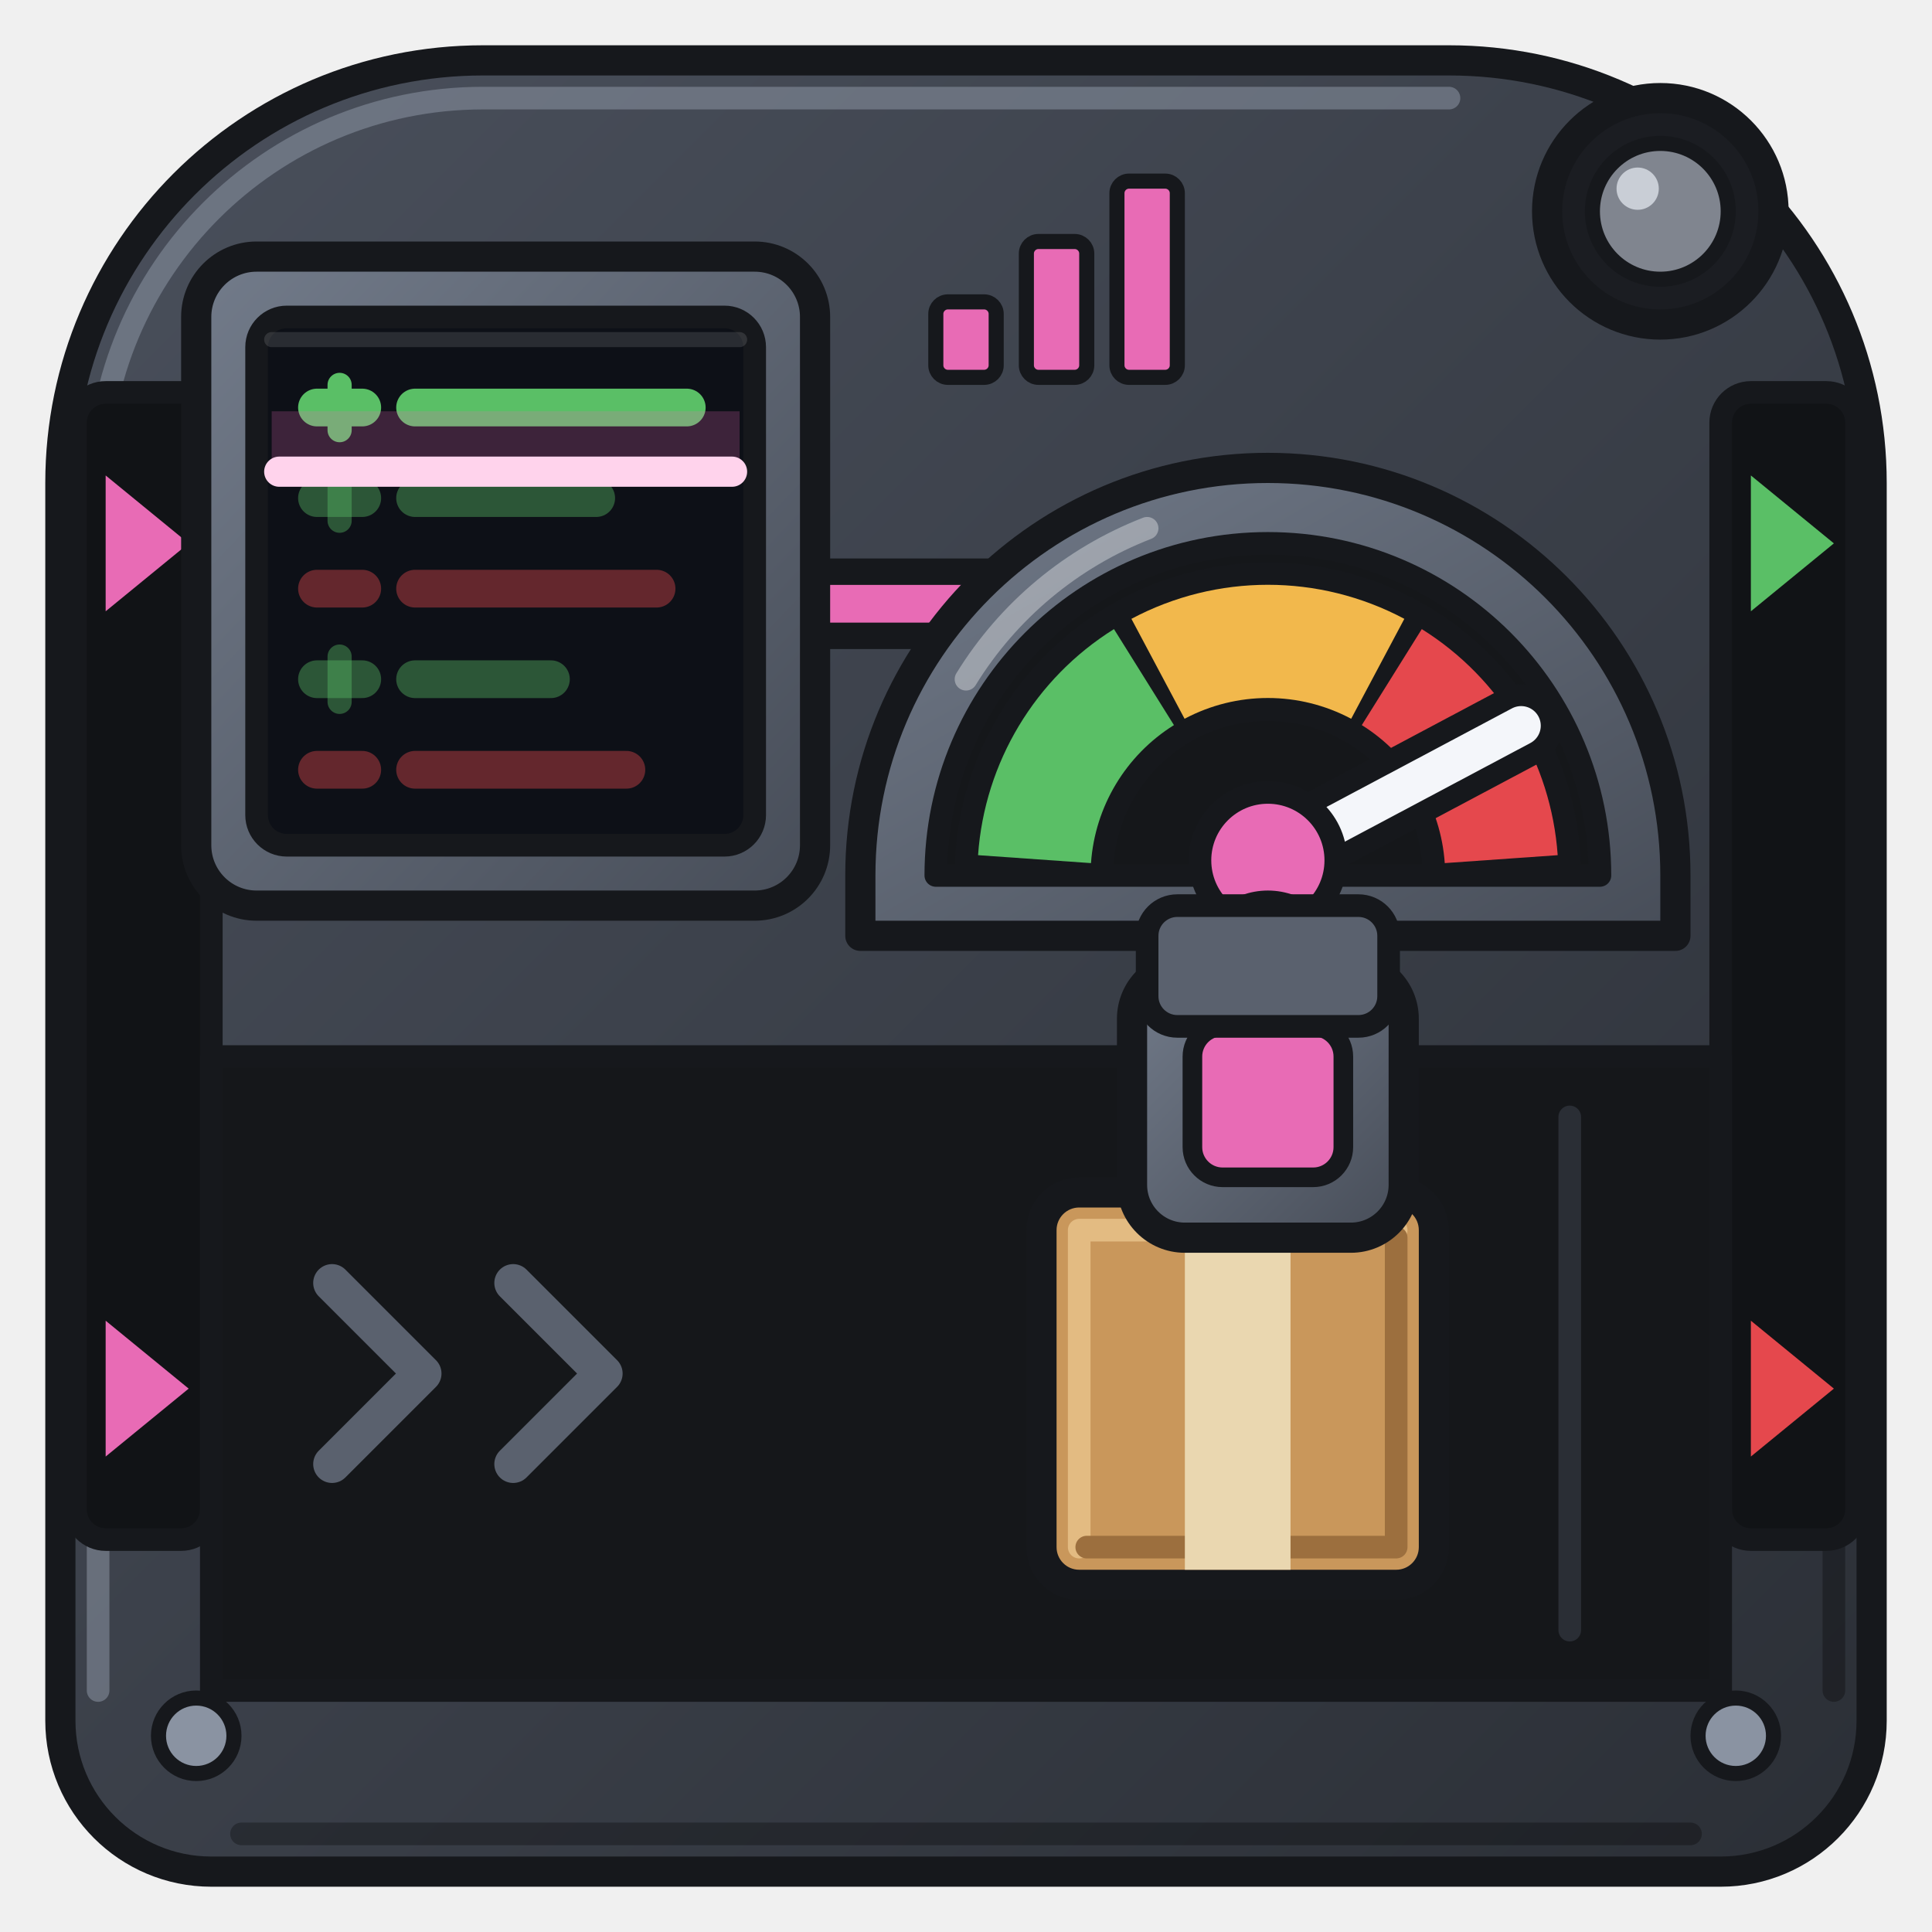
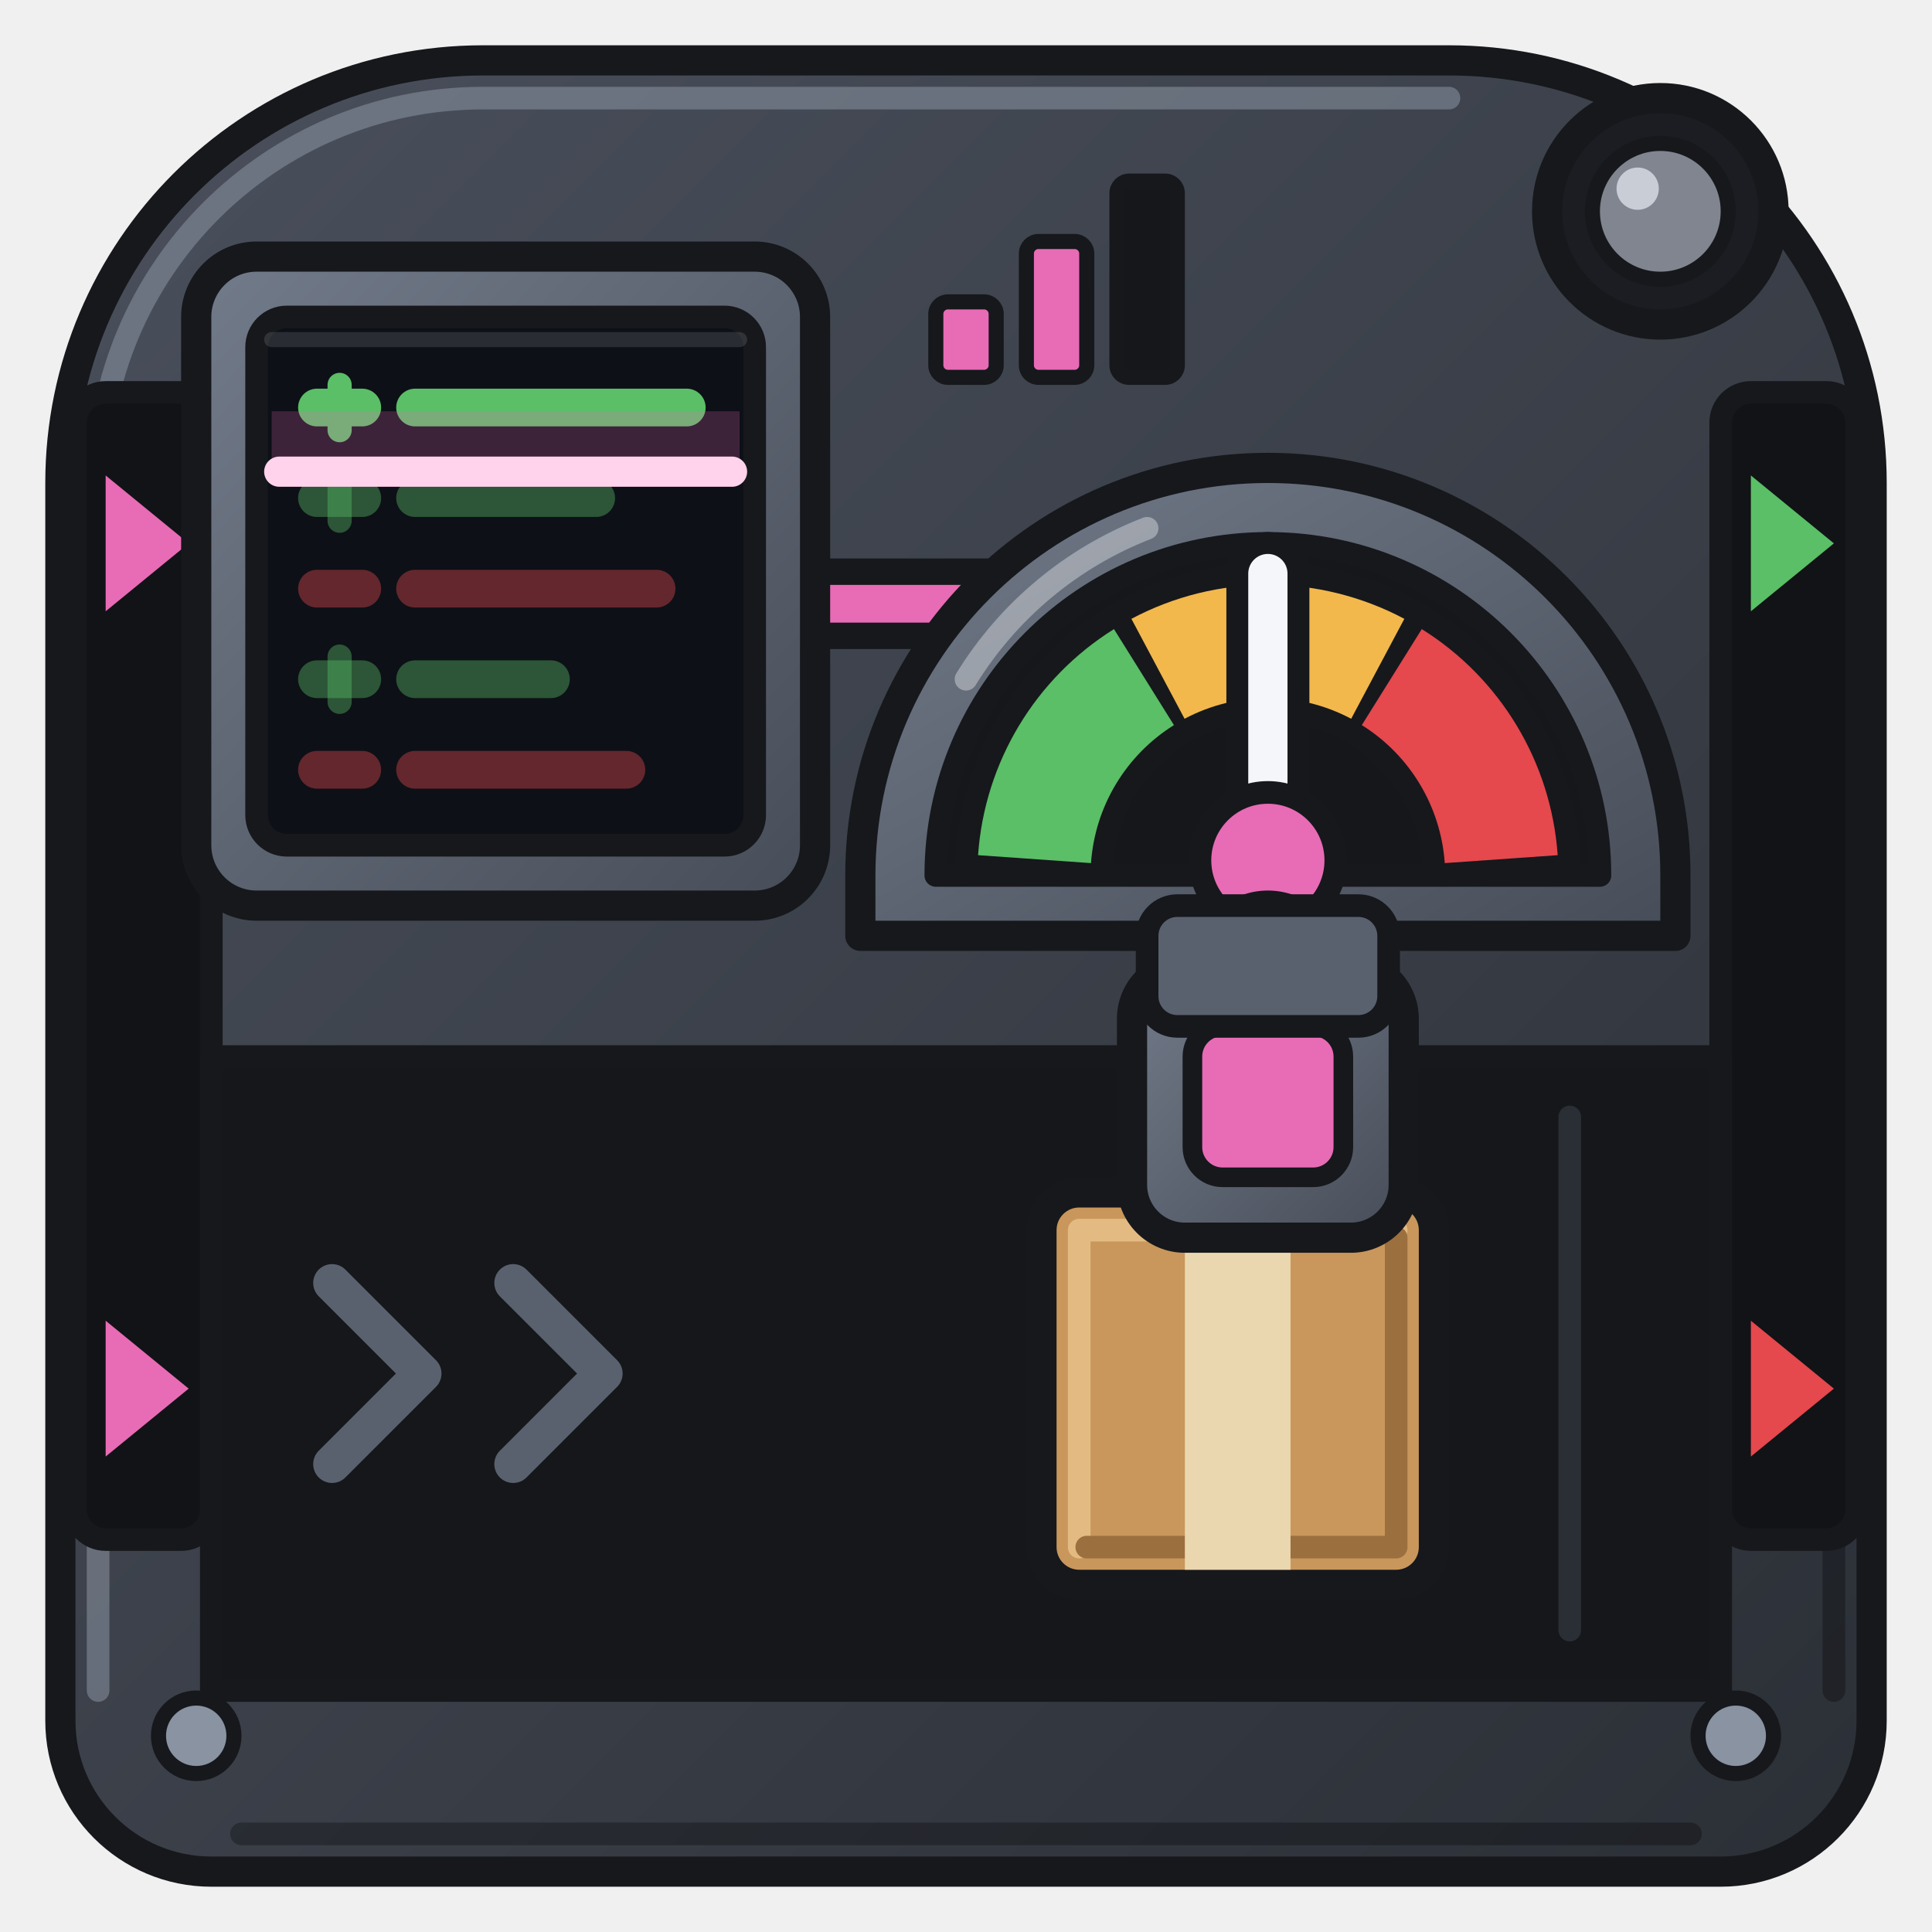
<svg xmlns="http://www.w3.org/2000/svg" width="128" height="128" viewBox="0 0 128 128">
  <defs>
    <linearGradient id="gb" x1="0" y1="0" x2="1" y2="1">
      <stop offset="0" stop-color="#4A505C" />
      <stop offset="1" stop-color="#2B2F36" />
    </linearGradient>
    <linearGradient id="gs" x1="0" y1="0" x2="1" y2="1">
      <stop offset="0" stop-color="#727B8A" />
      <stop offset="1" stop-color="#474D58" />
    </linearGradient>
  </defs>
  <path d="M32,4 H96 A28,28 0 0 1 124,32 V114 A10,10 0 0 1 114,124 H14 A10,10 0 0 1 4,114 V32 A28,28 0 0 1 32,4 Z" fill="url(#gb)" stroke="#16181C" stroke-width="2" stroke-linejoin="round" stroke-linecap="round" />
  <path d="M6.5,112 V32 A25.5,25.5 0 0 1 32,6.5 H96" fill="none" stroke="#8A93A2" stroke-width="1.5" stroke-linejoin="round" stroke-linecap="round" opacity="0.55" />
  <path d="M16,121.5 H112 M121.5,34 V112" fill="none" stroke="#000000" stroke-width="1.5" stroke-linejoin="round" stroke-linecap="round" opacity="0.3" />
  <circle cx="13" cy="115" r="2.5" fill="#8A93A2" stroke="#16181C" stroke-width="1" stroke-linejoin="round" stroke-linecap="round" />
  <circle cx="115" cy="115" r="2.5" fill="#8A93A2" stroke="#16181C" stroke-width="1" stroke-linejoin="round" stroke-linecap="round" />
  <rect x="5" y="26" width="9" height="76" rx="2" fill="#111316" stroke="#16181C" stroke-width="1.5" stroke-linejoin="round" stroke-linecap="round" />
  <path d="M7,31.5 L12.5,36 L7,40.5 Z" fill="#E86BB5" />
  <path d="M7,87.5 L12.5,92 L7,96.5 Z" fill="#E86BB5" />
  <rect x="114" y="26" width="9" height="76" rx="2" fill="#111316" stroke="#16181C" stroke-width="1.5" stroke-linejoin="round" stroke-linecap="round" />
  <path d="M116,31.5 L121.5,36 L116,40.5 Z" fill="#5ABF66" />
  <path d="M116,87.5 L121.5,92 L116,96.5 Z" fill="#E5484D" />
  <rect x="62" y="20" width="4" height="5" rx="0.8" fill="#E86BB5" stroke="#16181C" stroke-width="1" stroke-linejoin="round" stroke-linecap="round" />
  <rect x="68" y="16" width="4" height="9" rx="0.8" fill="#E86BB5" stroke="#16181C" stroke-width="1" stroke-linejoin="round" stroke-linecap="round" />
-   <rect x="74" y="12" width="4" height="13" rx="0.8" fill="#E86BB5" stroke="#16181C" stroke-width="1" stroke-linejoin="round" stroke-linecap="round" />
+   <rect x="74" y="12" width="4" height="13" rx="0.8" fill="#15171A" stroke="#16181C" stroke-width="1" stroke-linejoin="round" stroke-linecap="round" />
  <rect x="14" y="70" width="100" height="42" fill="#15171A" stroke="#16181C" stroke-width="1.5" stroke-linejoin="round" stroke-linecap="round" />
  <path d="M22,85 L28,91 L22,97 M34,85 L40,91 L34,97" fill="none" stroke="#5A616E" stroke-width="2.5" stroke-linejoin="round" stroke-linecap="round" />
  <path d="M104,74 V108" fill="none" stroke="#2A2E35" stroke-width="1.5" stroke-linejoin="round" stroke-linecap="round" />
  <rect x="69" y="79" width="26" height="26" rx="2.5" fill="#C9975B" stroke="#16181C" stroke-width="2" stroke-linejoin="round" stroke-linecap="round" />
  <path d="M71.5,81.5 H92.5 M71.5,81.5 V102.5" fill="none" stroke="#E3BB82" stroke-width="1.5" stroke-linejoin="round" stroke-linecap="round" />
  <path d="M72,102.5 H92.5 V82" fill="none" stroke="#9C6F3E" stroke-width="1.5" stroke-linejoin="round" stroke-linecap="round" />
  <rect x="78.5" y="80" width="7" height="24" fill="#EAD7B0" />
  <path d="M52,40 L66,40" fill="none" stroke="#16181C" stroke-width="6" stroke-linejoin="round" stroke-linecap="round" />
  <path d="M52,40 L66,40" fill="none" stroke="#E86BB5" stroke-width="2.5" stroke-linejoin="round" stroke-linecap="round" />
  <rect x="13" y="17" width="41" height="43" rx="4" fill="url(#gs)" stroke="#16181C" stroke-width="2" stroke-linejoin="round" stroke-linecap="round" />
  <rect x="17" y="21" width="33" height="35" rx="2" fill="#0D1017" stroke="#16181C" stroke-width="1.5" stroke-linejoin="round" stroke-linecap="round" />
  <path d="M21,27 H24 M27.5,27 H45.5" fill="none" stroke="#5ABF66" stroke-width="2.5" stroke-linejoin="round" stroke-linecap="round" />
  <path d="M22.5,25.5 V28.5" fill="none" stroke="#5ABF66" stroke-width="1.6" stroke-linejoin="round" stroke-linecap="round" />
  <path d="M21,33 H24 M27.5,33 H39.5" fill="none" stroke="#5ABF66" stroke-width="2.5" stroke-linejoin="round" stroke-linecap="round" opacity="0.4" />
  <path d="M22.5,31.5 V34.5" fill="none" stroke="#5ABF66" stroke-width="1.6" stroke-linejoin="round" stroke-linecap="round" opacity="0.4" />
  <path d="M21,39 H24 M27.5,39 H43.5" fill="none" stroke="#E5484D" stroke-width="2.5" stroke-linejoin="round" stroke-linecap="round" opacity="0.4" />
  <path d="M21,45 H24 M27.5,45 H36.5" fill="none" stroke="#5ABF66" stroke-width="2.5" stroke-linejoin="round" stroke-linecap="round" opacity="0.4" />
  <path d="M22.5,43.5 V46.5" fill="none" stroke="#5ABF66" stroke-width="1.6" stroke-linejoin="round" stroke-linecap="round" opacity="0.4" />
  <path d="M21,51 H24 M27.5,51 H41.5" fill="none" stroke="#E5484D" stroke-width="2.5" stroke-linejoin="round" stroke-linecap="round" opacity="0.4" />
  <rect x="18" y="27.25" width="31" height="4" fill="#E86BB5" opacity="0.22" />
  <path d="M18.5,31.25 L48.5,31.25" fill="none" stroke="#FFD3EC" stroke-width="2" stroke-linejoin="round" stroke-linecap="round" />
  <path d="M18,22.5 H49" fill="none" stroke="#FFFFFF" stroke-width="1" stroke-linejoin="round" stroke-linecap="round" opacity="0.12" />
  <path d="M57,58 A27,27 0 0 1 111,58 V62 H57 Z" fill="url(#gs)" stroke="#16181C" stroke-width="2" stroke-linejoin="round" stroke-linecap="round" />
  <path d="M62,58 A22,22 0 0 1 106,58 Z" fill="#15171A" stroke="#16181C" stroke-width="1.5" stroke-linejoin="round" stroke-linecap="round" />
  <path d="M68.51,57.46 A15.5,15.5 0 0 1 99.49,57.46" fill="none" stroke="#16181C" stroke-width="10.5" />
  <path d="M68.54,56.92 A15.5,15.5 0 0 1 75.79,44.86" fill="none" stroke="#5ABF66" stroke-width="7.5" />
  <path d="M76.72,44.31 A15.5,15.5 0 0 1 91.28,44.31" fill="none" stroke="#F2B84C" stroke-width="7.5" />
  <path d="M92.21,44.86 A15.5,15.5 0 0 1 99.46,56.92" fill="none" stroke="#E5484D" stroke-width="7.5" />
  <path d="M64,45 A24.5,24.5 0 0 1 76,35" fill="none" stroke="#FFFFFF" stroke-width="1.5" stroke-linejoin="round" stroke-linecap="round" opacity="0.35" />
-   <path d="M84,57 L100.78,48.08" fill="none" stroke="#16181C" stroke-width="5.5" stroke-linejoin="round" stroke-linecap="round" />
-   <path d="M84,57 L100.78,48.08" fill="none" stroke="#F4F6FA" stroke-width="2.6" stroke-linejoin="round" stroke-linecap="round" />
+   <path d="M84,57 L84,38" fill="none" stroke="#16181C" stroke-width="5.5" stroke-linejoin="round" stroke-linecap="round" />
+   <path d="M84,57 L84,38" fill="none" stroke="#F4F6FA" stroke-width="2.6" stroke-linejoin="round" stroke-linecap="round" />
  <circle cx="84" cy="57" r="4.5" fill="#E86BB5" stroke="#16181C" stroke-width="1.5" stroke-linejoin="round" stroke-linecap="round" />
  <path d="M84,64 L84,73" fill="none" stroke="#16181C" stroke-width="10" stroke-linejoin="round" stroke-linecap="round" />
  <path d="M84,64 L84,73" fill="none" stroke="#8A93A2" stroke-width="6" stroke-linejoin="round" stroke-linecap="round" />
  <g transform="translate(84 73)">
    <rect x="-9" y="-9" width="18" height="18" rx="3.5" fill="url(#gs)" stroke="#16181C" stroke-width="2" stroke-linejoin="round" stroke-linecap="round" />
    <rect x="-5" y="-5" width="10" height="10" rx="2" fill="#E86BB5" stroke="#16181C" stroke-width="1.3" stroke-linejoin="round" stroke-linecap="round" />
    <path d="M-6.5,-6.5 H5" fill="none" stroke="#FFFFFF" stroke-width="1.2" stroke-linejoin="round" stroke-linecap="round" opacity="0.35" />
  </g>
  <rect x="76" y="60" width="16" height="8" rx="2" fill="#5A616E" stroke="#16181C" stroke-width="1.5" stroke-linejoin="round" stroke-linecap="round" />
  <circle cx="110" cy="14" r="7.5" fill="#1B1D22" stroke="#16181C" stroke-width="2" stroke-linejoin="round" stroke-linecap="round" />
  <circle cx="110" cy="14" r="4.5" fill="#80858F" stroke="#16181C" stroke-width="1" stroke-linejoin="round" stroke-linecap="round" />
  <circle cx="108.5" cy="12.5" r="1.4" fill="#C9CED6" />
</svg>
